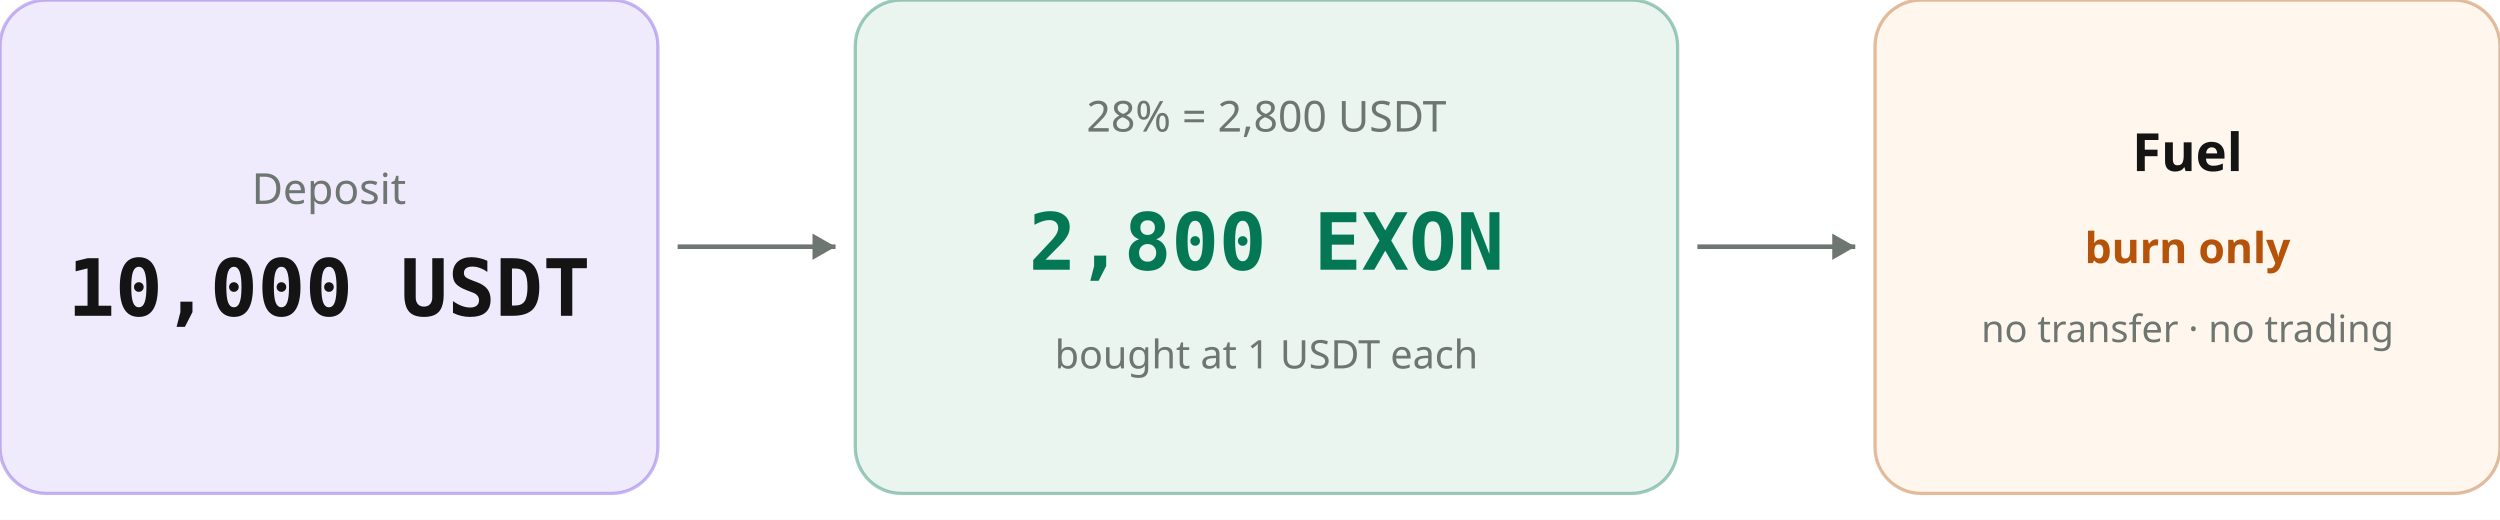
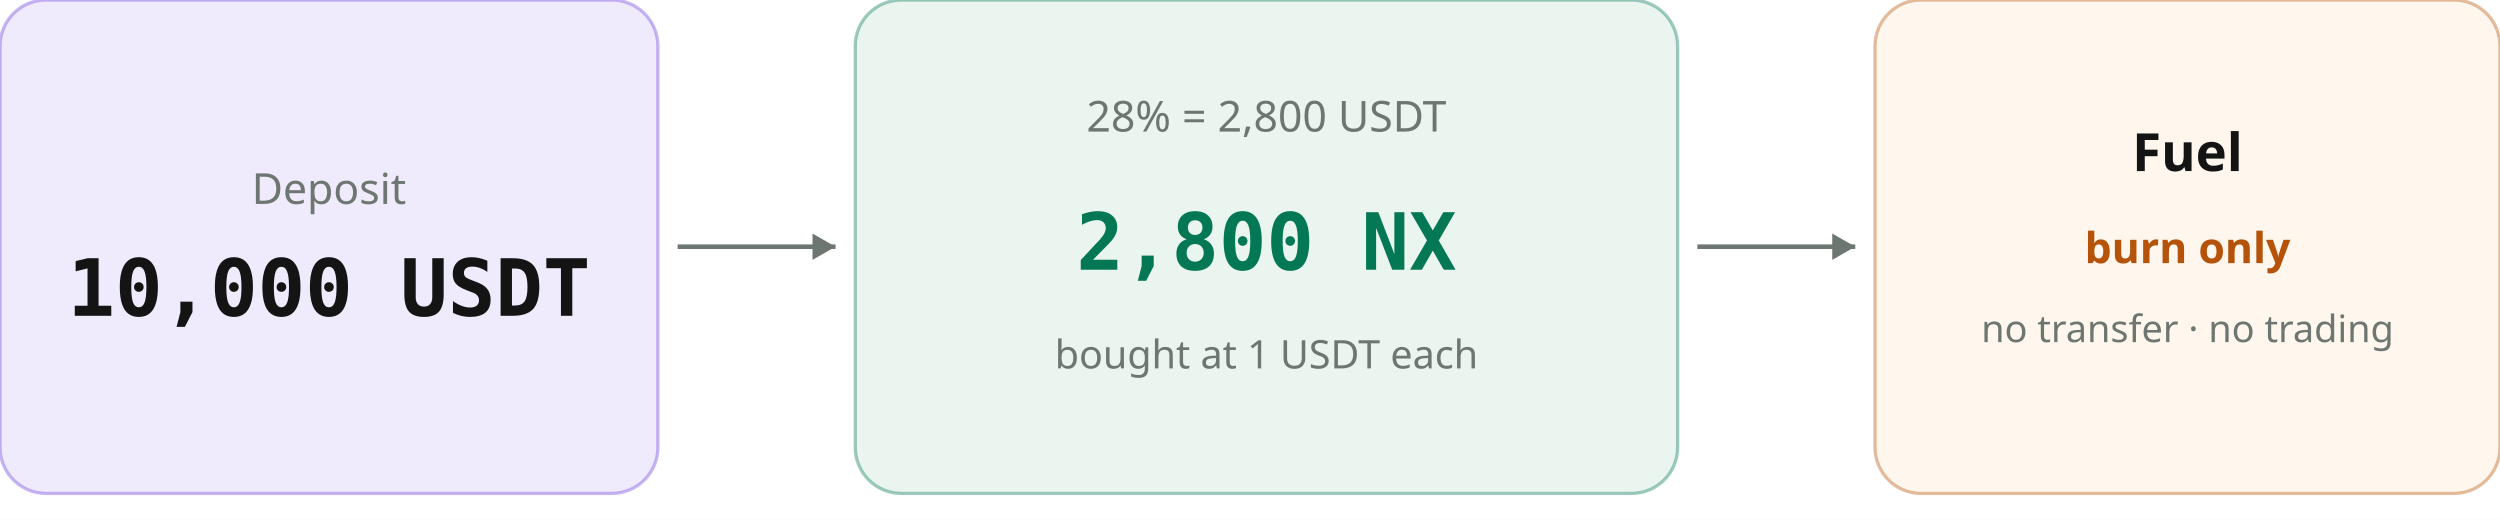
<svg xmlns="http://www.w3.org/2000/svg" viewBox="0 0 760 158" width="760" height="158" style="display:block;background:#FFFFFF">
  <rect width="760" height="158" fill="#FFFFFF" />
  <rect x="0" y="0" width="200" height="150" rx="14" fill="#F0EBFC" stroke="#6D3FE0" stroke-opacity=".38" />
  <text x="100" y="62" font-size="13" fill="#6E7671" font-family="'PingFang SC','Hiragino Sans GB','Noto Sans SC',sans-serif" text-anchor="middle" font-weight="400" letter-spacing="0">Deposit</text>
  <text x="100" y="96" font-size="24" fill="#141414" font-family="'JetBrains Mono','SF Mono',Menlo,monospace" text-anchor="middle" font-weight="700" letter-spacing="0">10,000 USDT</text>
  <line x1="206" y1="75" x2="254" y2="75" stroke="#6E7671" stroke-width="1.4" />
  <path d="M254,75 l-7,-4 v8 z" fill="#6E7671" />
  <rect x="260" y="0" width="250" height="150" rx="14" fill="#EAF5F0" stroke="#047854" stroke-opacity=".38" />
  <text x="385" y="40" font-size="13" fill="#6E7671" font-family="'PingFang SC','Hiragino Sans GB','Noto Sans SC',sans-serif" text-anchor="middle" font-weight="400" letter-spacing="0">28% = 2,800 USDT</text>
-   <text x="385" y="82" font-size="24" fill="#047854" font-family="'JetBrains Mono','SF Mono',Menlo,monospace" text-anchor="middle" font-weight="700" letter-spacing="0">2,800 EXON</text>
+   <text x="385" y="82" font-size="24" fill="#047854" font-family="'JetBrains Mono','SF Mono',Menlo,monospace" text-anchor="middle" font-weight="700" letter-spacing="0">2,800 NX</text>
  <text x="385" y="112" font-size="12" fill="#6E7671" font-family="'PingFang SC','Hiragino Sans GB','Noto Sans SC',sans-serif" text-anchor="middle" font-weight="400" letter-spacing="0">bought at 1 USDT each</text>
  <line x1="516" y1="75" x2="564" y2="75" stroke="#6E7671" stroke-width="1.4" />
  <path d="M564,75 l-7,-4 v8 z" fill="#6E7671" />
  <rect x="570" y="0" width="190" height="150" rx="14" fill="#FFF7ED" stroke="#B45309" stroke-opacity=".38" />
  <text x="665" y="52" font-size="16" fill="#141414" font-family="'PingFang SC','Hiragino Sans GB','Noto Sans SC',sans-serif" text-anchor="middle" font-weight="700" letter-spacing="0">Fuel</text>
  <text x="665" y="80" font-size="13" fill="#B45309" font-family="'PingFang SC','Hiragino Sans GB','Noto Sans SC',sans-serif" text-anchor="middle" font-weight="600" letter-spacing="0">burn only</text>
  <text x="665" y="104" font-size="11.5" fill="#6E7671" font-family="'PingFang SC','Hiragino Sans GB','Noto Sans SC',sans-serif" text-anchor="middle" font-weight="400" letter-spacing="0">no transfer · no trading</text>
</svg>
